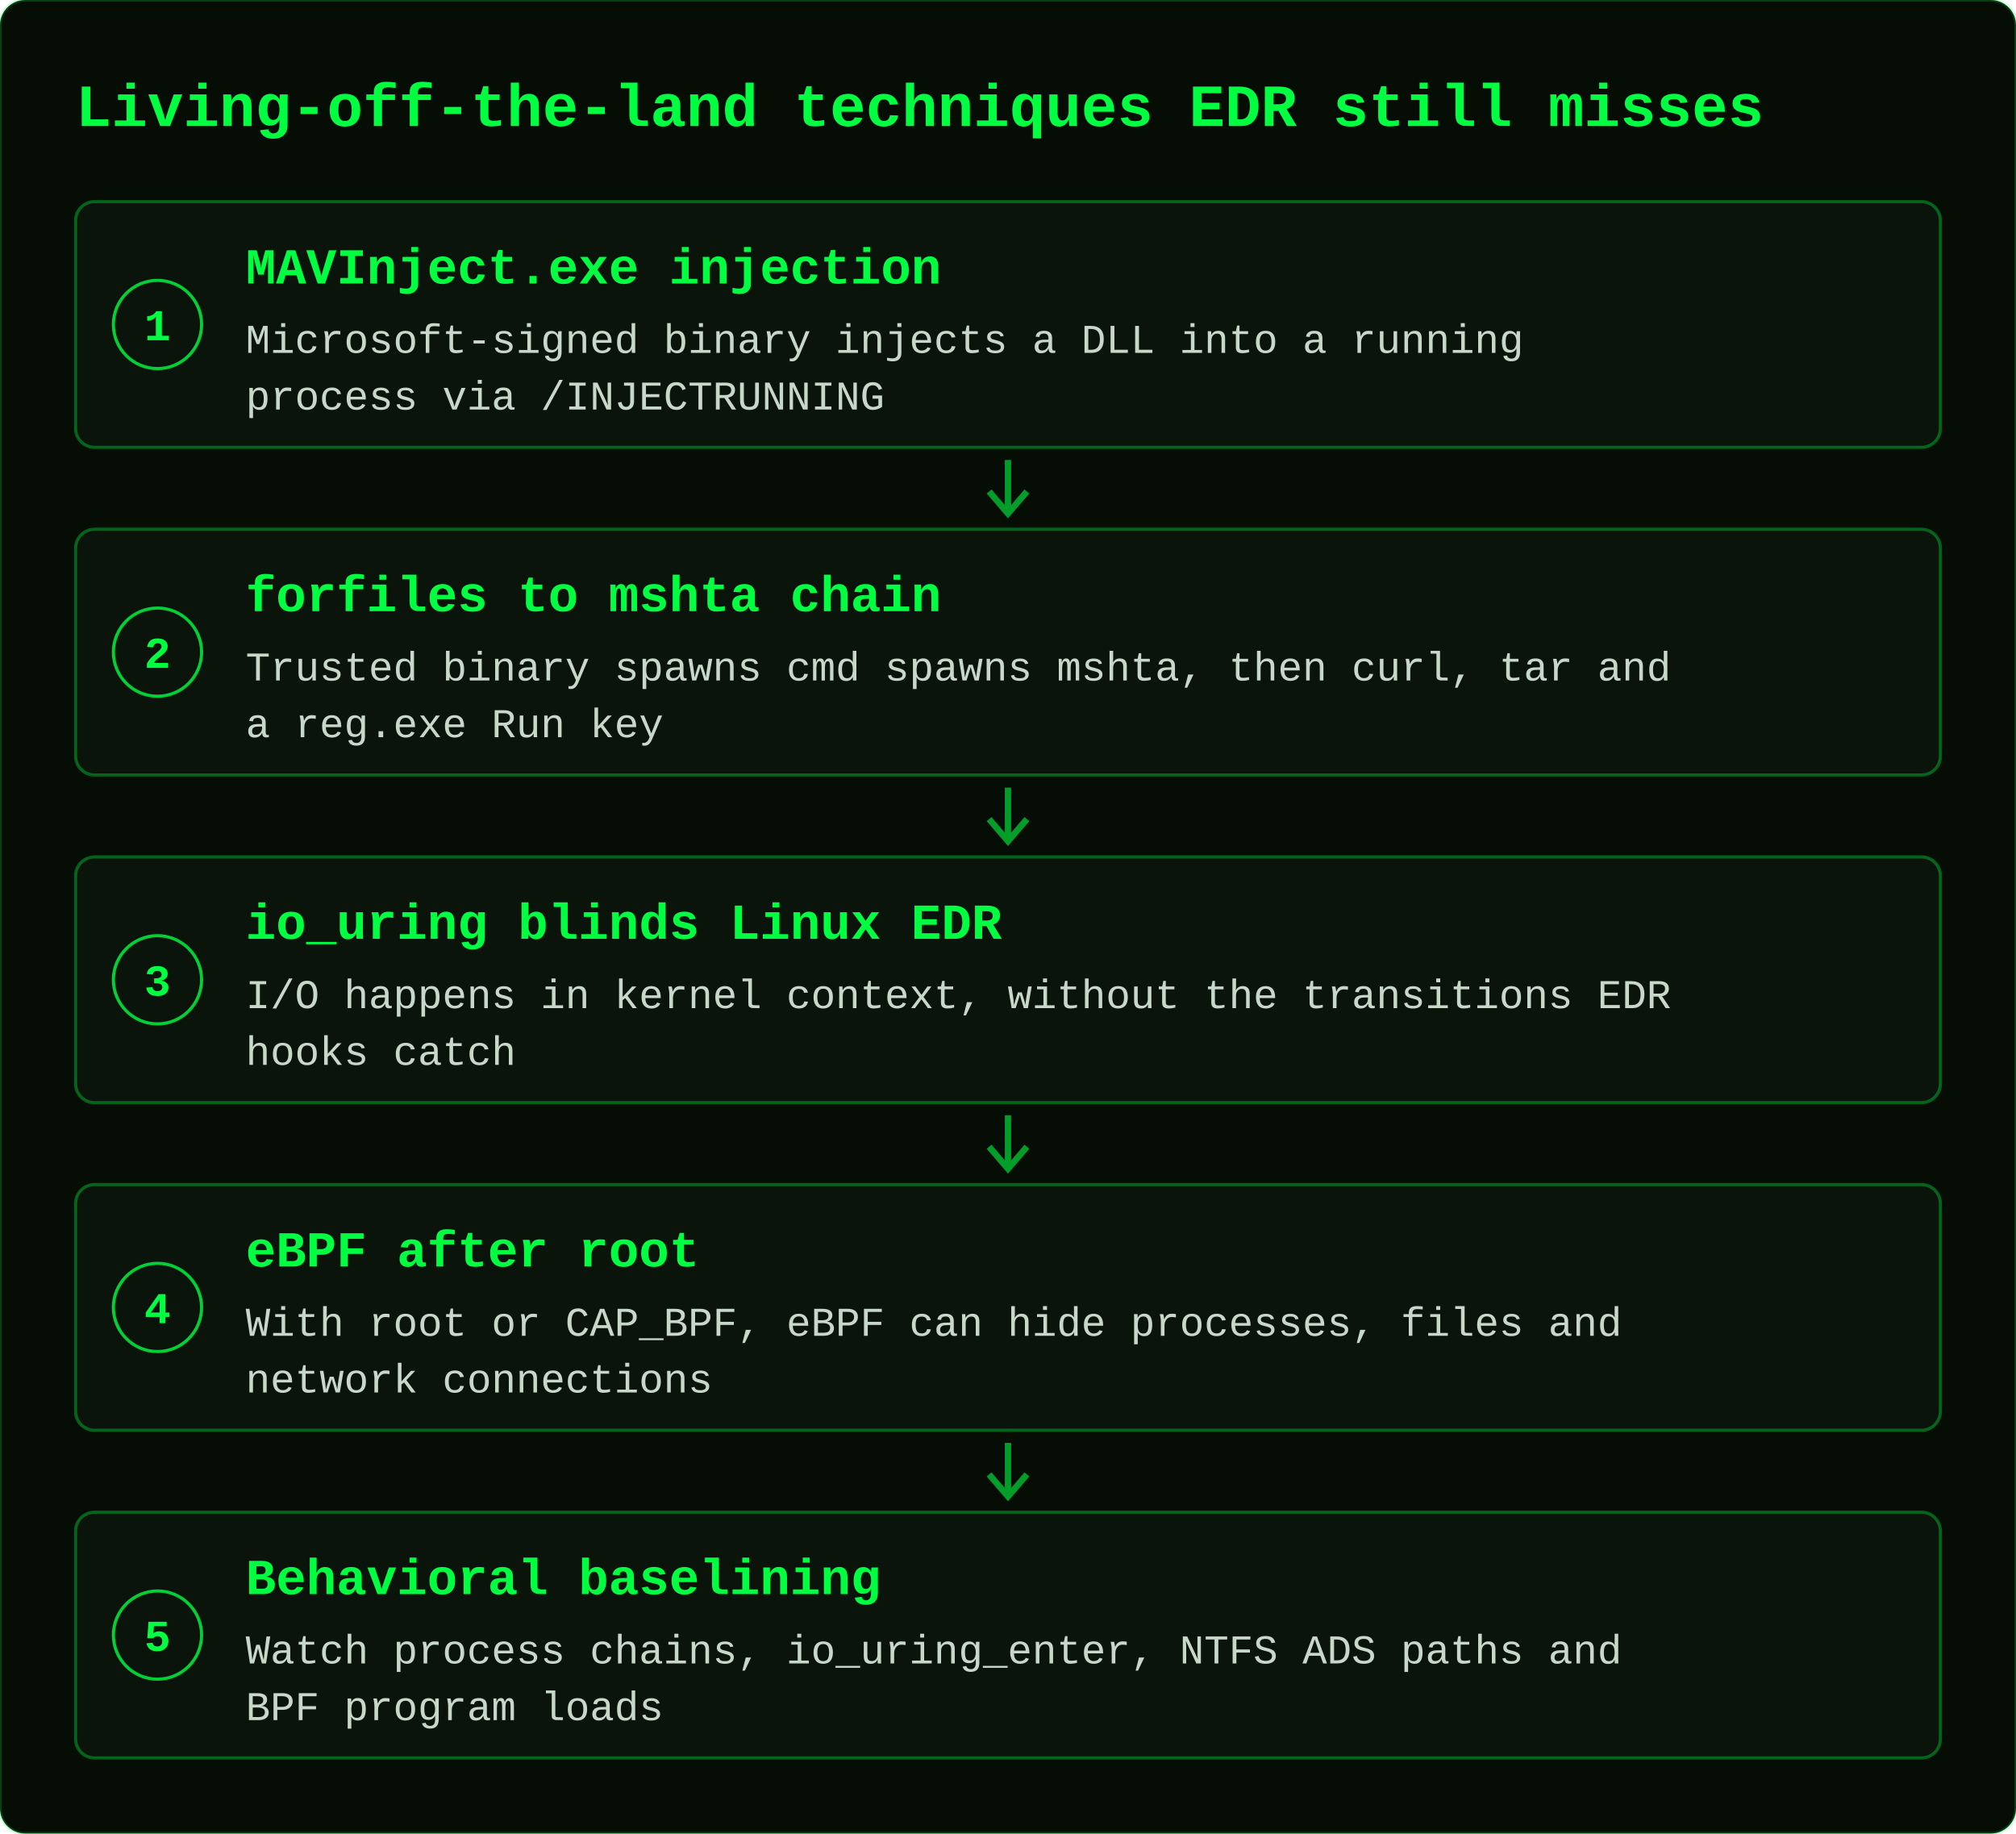
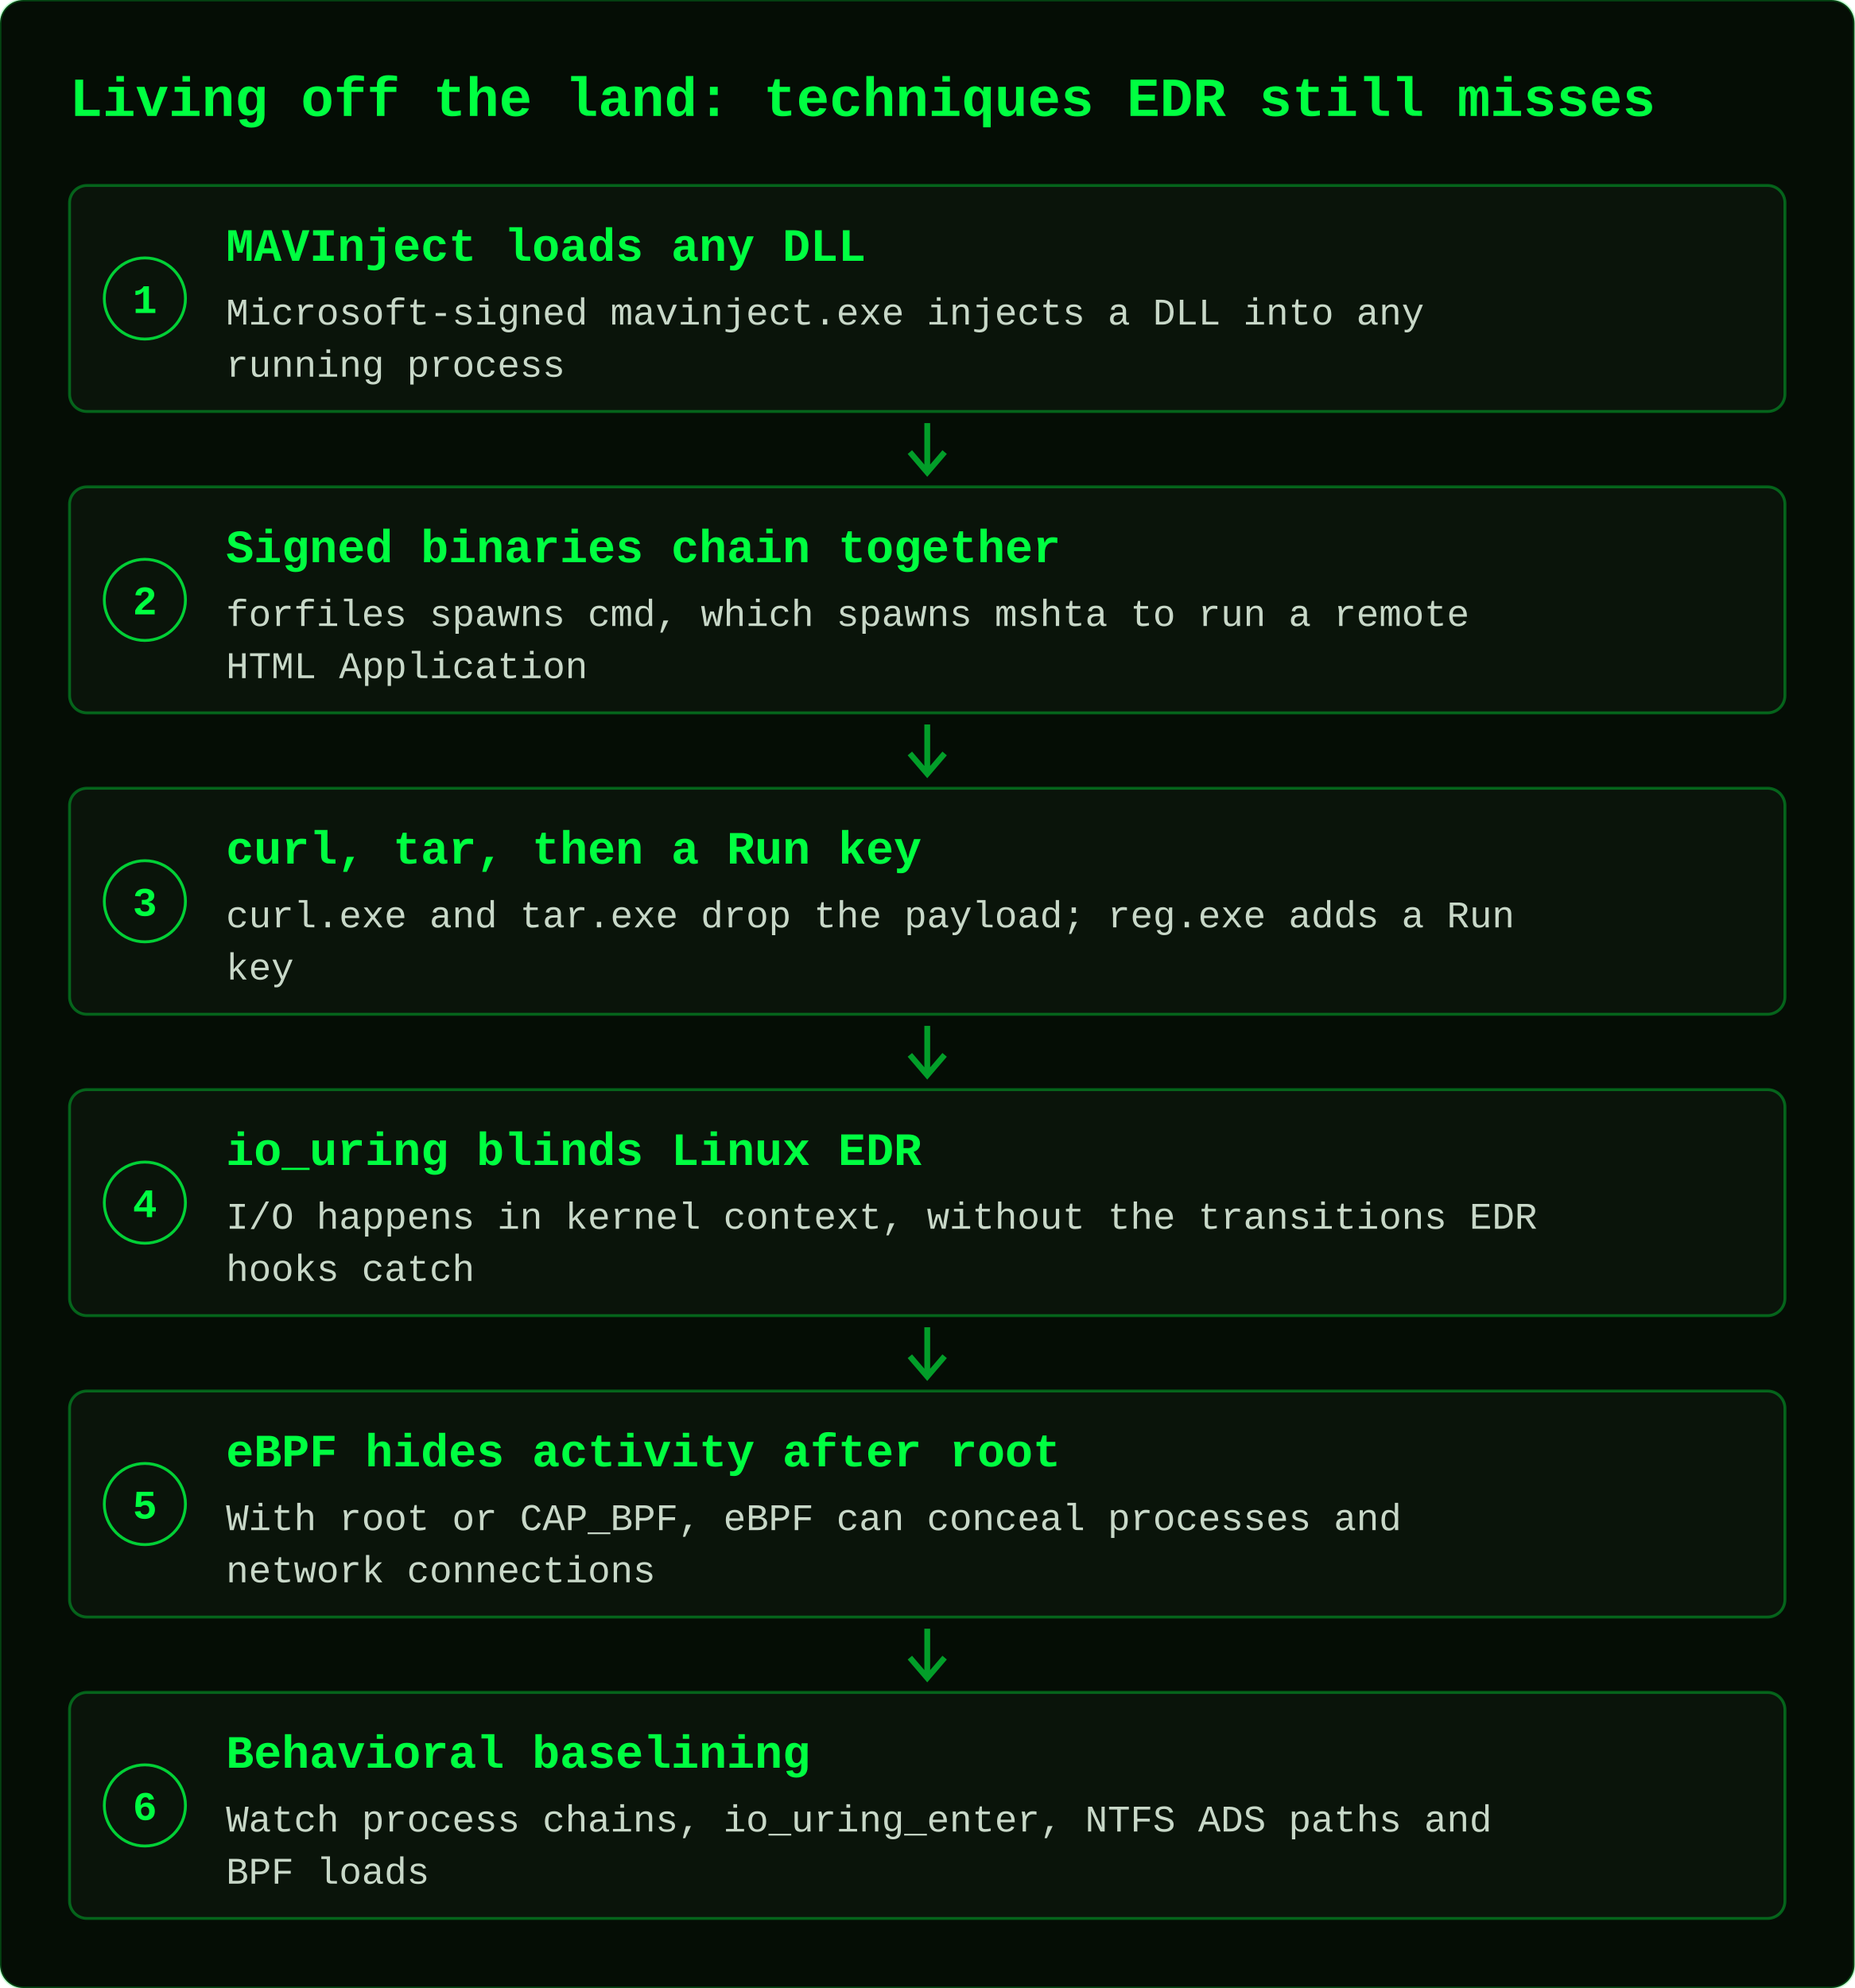
- <svg xmlns="http://www.w3.org/2000/svg" width="640" height="582" viewBox="0 0 640 582" role="img" aria-label="Five-step figure summarising the post's MAVInject, forfiles kill chain, io_uring, eBPF and behavioral detection points.">
-   <rect width="640" height="582" rx="8" fill="#050d05" stroke="#00ff41" stroke-opacity="0.22" />
+ <svg xmlns="http://www.w3.org/2000/svg" width="640" height="686" viewBox="0 0 640 686" role="img" aria-label="Six key points: mavinject DLL injection, a signed-binary kill chain, curl and tar, io_uring, eBPF hiding, and behavioral detection.">
+   <rect width="640" height="686" rx="8" fill="#050d05" stroke="#00ff41" stroke-opacity="0.22" />
  <g font-family="JetBrains Mono, Fira Code, Courier New, monospace">
-     <text x="24" y="40" fill="#00ff41" font-size="19" font-weight="700">Living-off-the-land techniques EDR still misses</text>
+     <text x="24" y="40" fill="#00ff41" font-size="19" font-weight="700">Living off the land: techniques EDR still misses</text>
    <rect x="24" y="64" width="592" height="78" rx="6" fill="#0a140a" stroke="#00ff41" stroke-opacity="0.35" />
    <circle cx="50" cy="103.0" r="14" fill="none" stroke="#00ff41" stroke-opacity="0.8" />
    <text x="50" y="108.0" fill="#00ff41" font-size="14" font-weight="700" text-anchor="middle">1</text>
-     <text x="78" y="90" fill="#00ff41" font-size="16" font-weight="700">MAVInject.exe injection</text>
-     <text x="78" y="112" fill="#c8d8c8" font-size="13">Microsoft-signed binary injects a DLL into a running</text>
-     <text x="78" y="130" fill="#c8d8c8" font-size="13">process via /INJECTRUNNING</text>
+     <text x="78" y="90" fill="#00ff41" font-size="16" font-weight="700">MAVInject loads any DLL</text>
+     <text x="78" y="112" fill="#c8d8c8" font-size="13">Microsoft-signed mavinject.exe injects a DLL into any</text>
+     <text x="78" y="130" fill="#c8d8c8" font-size="13">running process</text>
    <path d="M320.0 146 V162 M314.0 156 L320.0 163 L326.0 156" stroke="#00ff41" stroke-opacity="0.6" stroke-width="2" fill="none" />
    <rect x="24" y="168" width="592" height="78" rx="6" fill="#0a140a" stroke="#00ff41" stroke-opacity="0.35" />
    <circle cx="50" cy="207.0" r="14" fill="none" stroke="#00ff41" stroke-opacity="0.8" />
    <text x="50" y="212.0" fill="#00ff41" font-size="14" font-weight="700" text-anchor="middle">2</text>
-     <text x="78" y="194" fill="#00ff41" font-size="16" font-weight="700">forfiles to mshta chain</text>
-     <text x="78" y="216" fill="#c8d8c8" font-size="13">Trusted binary spawns cmd spawns mshta, then curl, tar and</text>
-     <text x="78" y="234" fill="#c8d8c8" font-size="13">a reg.exe Run key</text>
+     <text x="78" y="194" fill="#00ff41" font-size="16" font-weight="700">Signed binaries chain together</text>
+     <text x="78" y="216" fill="#c8d8c8" font-size="13">forfiles spawns cmd, which spawns mshta to run a remote</text>
+     <text x="78" y="234" fill="#c8d8c8" font-size="13">HTML Application</text>
    <path d="M320.0 250 V266 M314.0 260 L320.0 267 L326.0 260" stroke="#00ff41" stroke-opacity="0.6" stroke-width="2" fill="none" />
    <rect x="24" y="272" width="592" height="78" rx="6" fill="#0a140a" stroke="#00ff41" stroke-opacity="0.35" />
    <circle cx="50" cy="311.0" r="14" fill="none" stroke="#00ff41" stroke-opacity="0.8" />
    <text x="50" y="316.0" fill="#00ff41" font-size="14" font-weight="700" text-anchor="middle">3</text>
-     <text x="78" y="298" fill="#00ff41" font-size="16" font-weight="700">io_uring blinds Linux EDR</text>
-     <text x="78" y="320" fill="#c8d8c8" font-size="13">I/O happens in kernel context, without the transitions EDR</text>
-     <text x="78" y="338" fill="#c8d8c8" font-size="13">hooks catch</text>
+     <text x="78" y="298" fill="#00ff41" font-size="16" font-weight="700">curl, tar, then a Run key</text>
+     <text x="78" y="320" fill="#c8d8c8" font-size="13">curl.exe and tar.exe drop the payload; reg.exe adds a Run</text>
+     <text x="78" y="338" fill="#c8d8c8" font-size="13">key</text>
    <path d="M320.0 354 V370 M314.0 364 L320.0 371 L326.0 364" stroke="#00ff41" stroke-opacity="0.6" stroke-width="2" fill="none" />
    <rect x="24" y="376" width="592" height="78" rx="6" fill="#0a140a" stroke="#00ff41" stroke-opacity="0.35" />
    <circle cx="50" cy="415.0" r="14" fill="none" stroke="#00ff41" stroke-opacity="0.8" />
    <text x="50" y="420.0" fill="#00ff41" font-size="14" font-weight="700" text-anchor="middle">4</text>
-     <text x="78" y="402" fill="#00ff41" font-size="16" font-weight="700">eBPF after root</text>
-     <text x="78" y="424" fill="#c8d8c8" font-size="13">With root or CAP_BPF, eBPF can hide processes, files and</text>
-     <text x="78" y="442" fill="#c8d8c8" font-size="13">network connections</text>
+     <text x="78" y="402" fill="#00ff41" font-size="16" font-weight="700">io_uring blinds Linux EDR</text>
+     <text x="78" y="424" fill="#c8d8c8" font-size="13">I/O happens in kernel context, without the transitions EDR</text>
+     <text x="78" y="442" fill="#c8d8c8" font-size="13">hooks catch</text>
    <path d="M320.0 458 V474 M314.0 468 L320.0 475 L326.0 468" stroke="#00ff41" stroke-opacity="0.6" stroke-width="2" fill="none" />
    <rect x="24" y="480" width="592" height="78" rx="6" fill="#0a140a" stroke="#00ff41" stroke-opacity="0.35" />
    <circle cx="50" cy="519.0" r="14" fill="none" stroke="#00ff41" stroke-opacity="0.8" />
    <text x="50" y="524.0" fill="#00ff41" font-size="14" font-weight="700" text-anchor="middle">5</text>
-     <text x="78" y="506" fill="#00ff41" font-size="16" font-weight="700">Behavioral baselining</text>
-     <text x="78" y="528" fill="#c8d8c8" font-size="13">Watch process chains, io_uring_enter, NTFS ADS paths and</text>
-     <text x="78" y="546" fill="#c8d8c8" font-size="13">BPF program loads</text>
+     <text x="78" y="506" fill="#00ff41" font-size="16" font-weight="700">eBPF hides activity after root</text>
+     <text x="78" y="528" fill="#c8d8c8" font-size="13">With root or CAP_BPF, eBPF can conceal processes and</text>
+     <text x="78" y="546" fill="#c8d8c8" font-size="13">network connections</text>
+     <path d="M320.0 562 V578 M314.0 572 L320.0 579 L326.0 572" stroke="#00ff41" stroke-opacity="0.6" stroke-width="2" fill="none" />
+     <rect x="24" y="584" width="592" height="78" rx="6" fill="#0a140a" stroke="#00ff41" stroke-opacity="0.35" />
+     <circle cx="50" cy="623.0" r="14" fill="none" stroke="#00ff41" stroke-opacity="0.8" />
+     <text x="50" y="628.0" fill="#00ff41" font-size="14" font-weight="700" text-anchor="middle">6</text>
+     <text x="78" y="610" fill="#00ff41" font-size="16" font-weight="700">Behavioral baselining</text>
+     <text x="78" y="632" fill="#c8d8c8" font-size="13">Watch process chains, io_uring_enter, NTFS ADS paths and</text>
+     <text x="78" y="650" fill="#c8d8c8" font-size="13">BPF loads</text>
  </g>
</svg>
